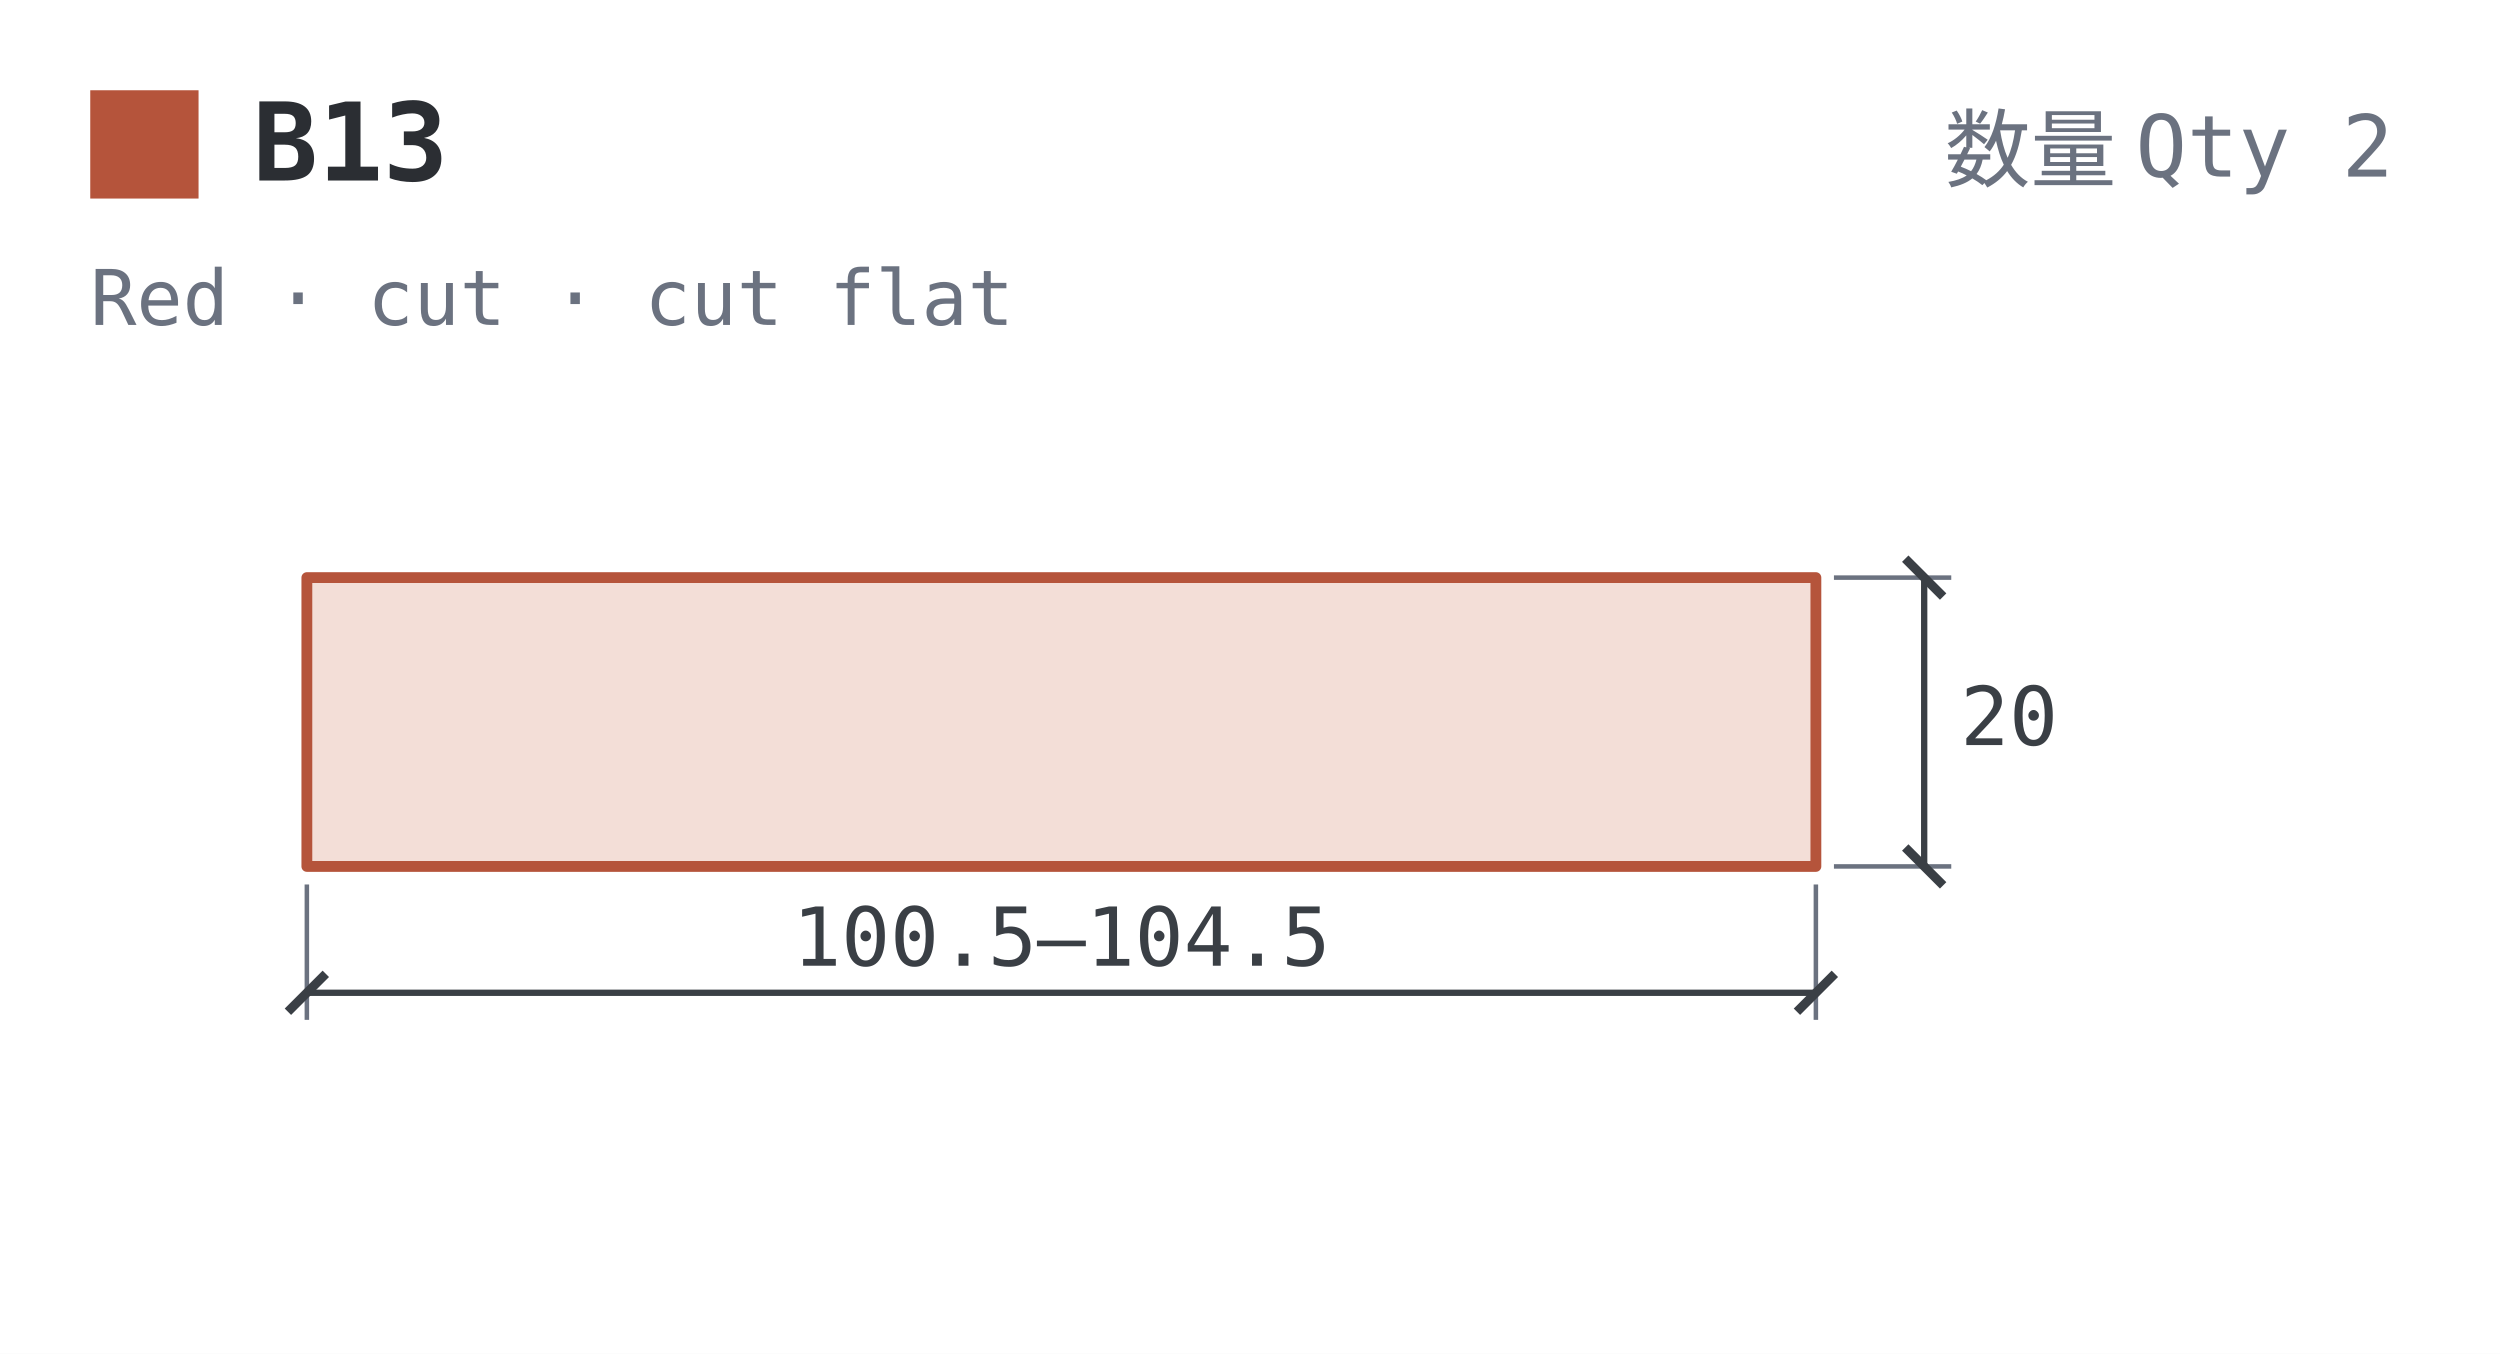
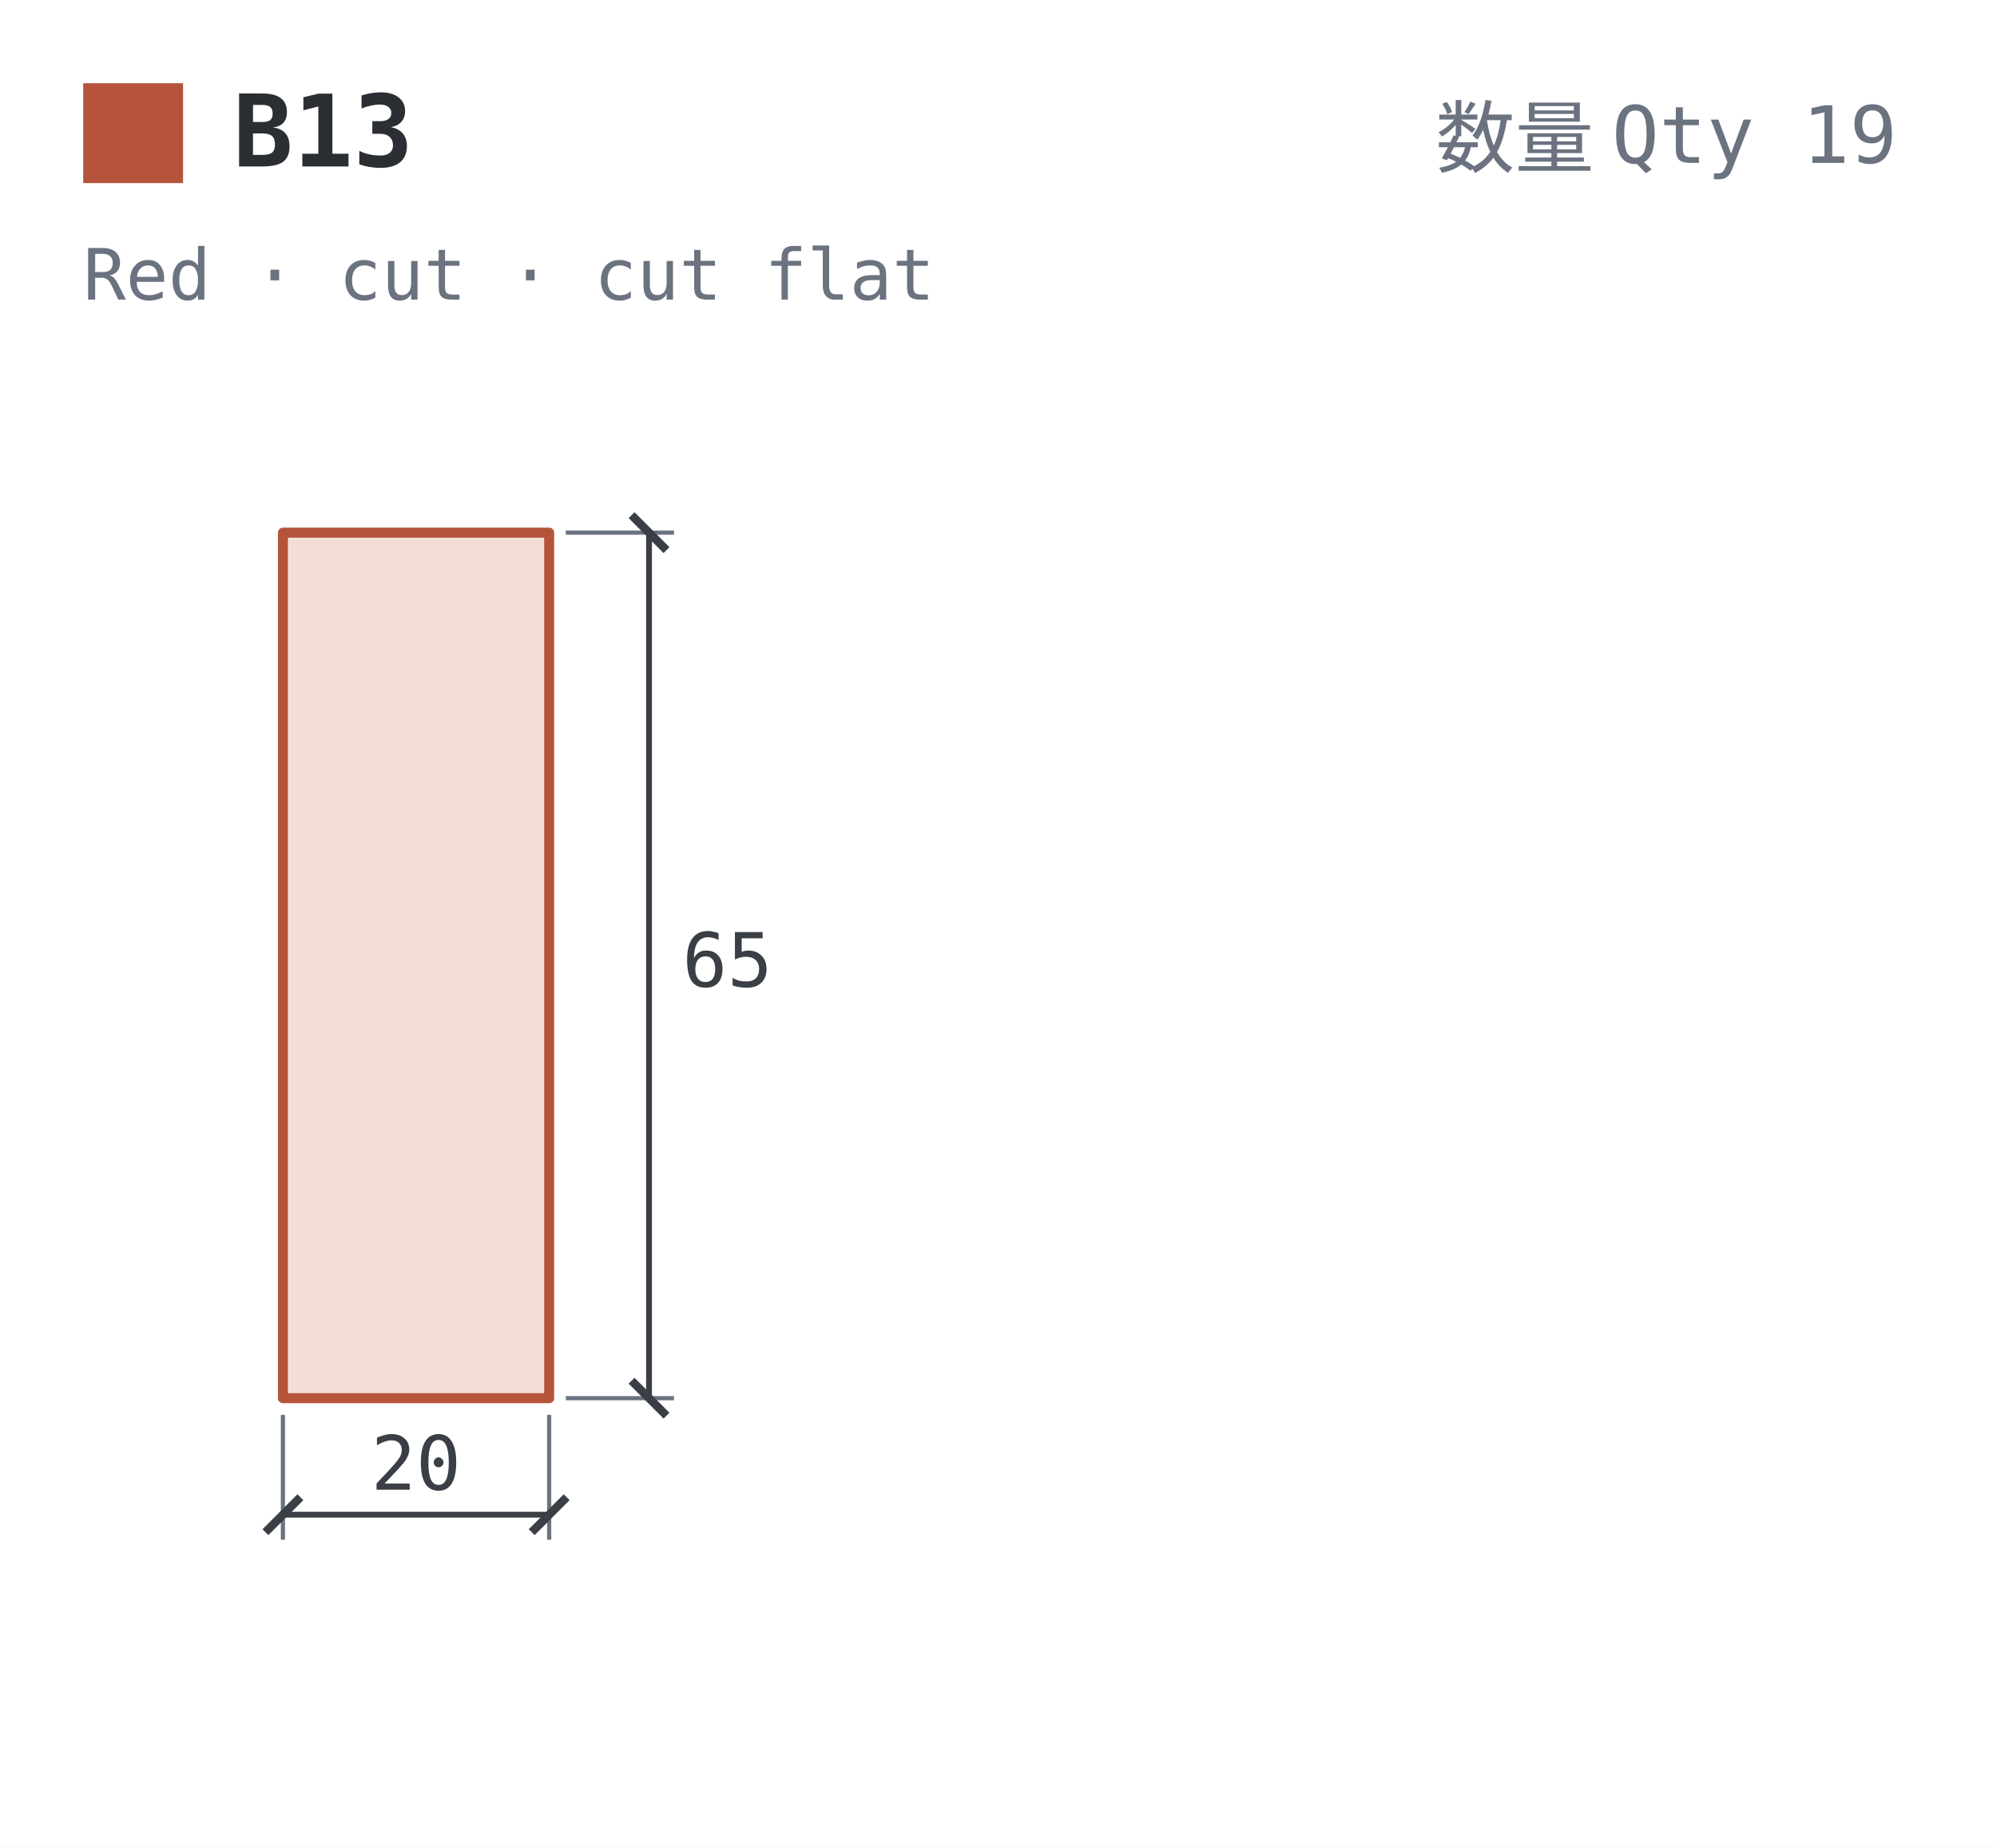
- <svg xmlns="http://www.w3.org/2000/svg" viewBox="0 0 277 150" width="277" height="150">
-   <rect width="277" height="150" fill="#ffffff" />
+ <svg xmlns="http://www.w3.org/2000/svg" viewBox="0 0 240 222" width="240" height="222">
+   <rect width="240" height="222" fill="#ffffff" />
  <rect x="10.0" y="10.0" width="12.0" height="12.0" fill="#b5543b" stroke="none" />
  <text x="28.0" y="20.0" font-family="ui-monospace,'SFMono-Regular',Menlo,Consolas,monospace" font-size="12" fill="#2b2e33" text-anchor="start" font-weight="600">B13</text>
-   <text x="265.2" y="20.0" font-family="ui-monospace,'SFMono-Regular',Menlo,Consolas,monospace" font-size="9.5" fill="#6b7280" text-anchor="end">数量 Qty 2</text>
+   <text x="228.0" y="20.0" font-family="ui-monospace,'SFMono-Regular',Menlo,Consolas,monospace" font-size="9.5" fill="#6b7280" text-anchor="end">数量 Qty 19</text>
  <text x="10.0" y="36.0" font-family="ui-monospace,'SFMono-Regular',Menlo,Consolas,monospace" font-size="8.5" fill="#6b7280" text-anchor="start">Red · cut · cut flat</text>
-   <polygon points="34.0,64.0 201.2,64.0 201.2,96.0 34.0,96.0" fill="#f3ded7" stroke="#b5543b" stroke-width="1.2" stroke-linejoin="round" />
-   <line x1="34.0" y1="98.0" x2="34.0" y2="113.0" stroke="#6b7280" stroke-width="0.5" />
-   <line x1="201.2" y1="98.0" x2="201.2" y2="113.0" stroke="#6b7280" stroke-width="0.5" />
-   <line x1="34.0" y1="110.0" x2="201.2" y2="110.0" stroke="#3a3f45" stroke-width="0.7" />
-   <line x1="31.9" y1="112.1" x2="36.1" y2="107.9" stroke="#3a3f45" stroke-width="1" />
-   <line x1="199.1" y1="112.1" x2="203.3" y2="107.9" stroke="#3a3f45" stroke-width="1" />
-   <text x="117.6" y="107.0" font-family="ui-monospace,'SFMono-Regular',Menlo,Consolas,monospace" font-size="9" fill="#3a3f45" text-anchor="middle">100.5–104.5</text>
-   <line x1="203.2" y1="64.0" x2="216.2" y2="64.0" stroke="#6b7280" stroke-width="0.5" />
-   <line x1="203.2" y1="96.0" x2="216.2" y2="96.0" stroke="#6b7280" stroke-width="0.5" />
-   <line x1="213.2" y1="64.0" x2="213.2" y2="96.0" stroke="#3a3f45" stroke-width="0.7" />
-   <line x1="211.1" y1="61.9" x2="215.3" y2="66.1" stroke="#3a3f45" stroke-width="1" />
-   <line x1="211.1" y1="93.9" x2="215.3" y2="98.1" stroke="#3a3f45" stroke-width="1" />
-   <text x="217.2" y="80.0" font-family="ui-monospace,'SFMono-Regular',Menlo,Consolas,monospace" font-size="9" fill="#3a3f45" text-anchor="start" dominant-baseline="middle">20</text>
+   <polygon points="34.0,64.0 66.0,64.0 66.0,168.0 34.0,168.0" fill="#f3ded7" stroke="#b5543b" stroke-width="1.2" stroke-linejoin="round" />
+   <line x1="34.0" y1="170.0" x2="34.0" y2="185.0" stroke="#6b7280" stroke-width="0.5" />
+   <line x1="66.0" y1="170.0" x2="66.0" y2="185.0" stroke="#6b7280" stroke-width="0.5" />
+   <line x1="34.0" y1="182.0" x2="66.0" y2="182.0" stroke="#3a3f45" stroke-width="0.7" />
+   <line x1="31.9" y1="184.1" x2="36.1" y2="179.9" stroke="#3a3f45" stroke-width="1" />
+   <line x1="63.9" y1="184.1" x2="68.1" y2="179.9" stroke="#3a3f45" stroke-width="1" />
+   <text x="50.0" y="179.0" font-family="ui-monospace,'SFMono-Regular',Menlo,Consolas,monospace" font-size="9" fill="#3a3f45" text-anchor="middle">20</text>
+   <line x1="68.0" y1="64.0" x2="81.0" y2="64.0" stroke="#6b7280" stroke-width="0.5" />
+   <line x1="68.0" y1="168.0" x2="81.0" y2="168.0" stroke="#6b7280" stroke-width="0.5" />
+   <line x1="78.0" y1="64.0" x2="78.0" y2="168.0" stroke="#3a3f45" stroke-width="0.7" />
+   <line x1="75.9" y1="61.9" x2="80.1" y2="66.1" stroke="#3a3f45" stroke-width="1" />
+   <line x1="75.9" y1="165.9" x2="80.1" y2="170.1" stroke="#3a3f45" stroke-width="1" />
+   <text x="82.0" y="116.0" font-family="ui-monospace,'SFMono-Regular',Menlo,Consolas,monospace" font-size="9" fill="#3a3f45" text-anchor="start" dominant-baseline="middle">65</text>
</svg>
